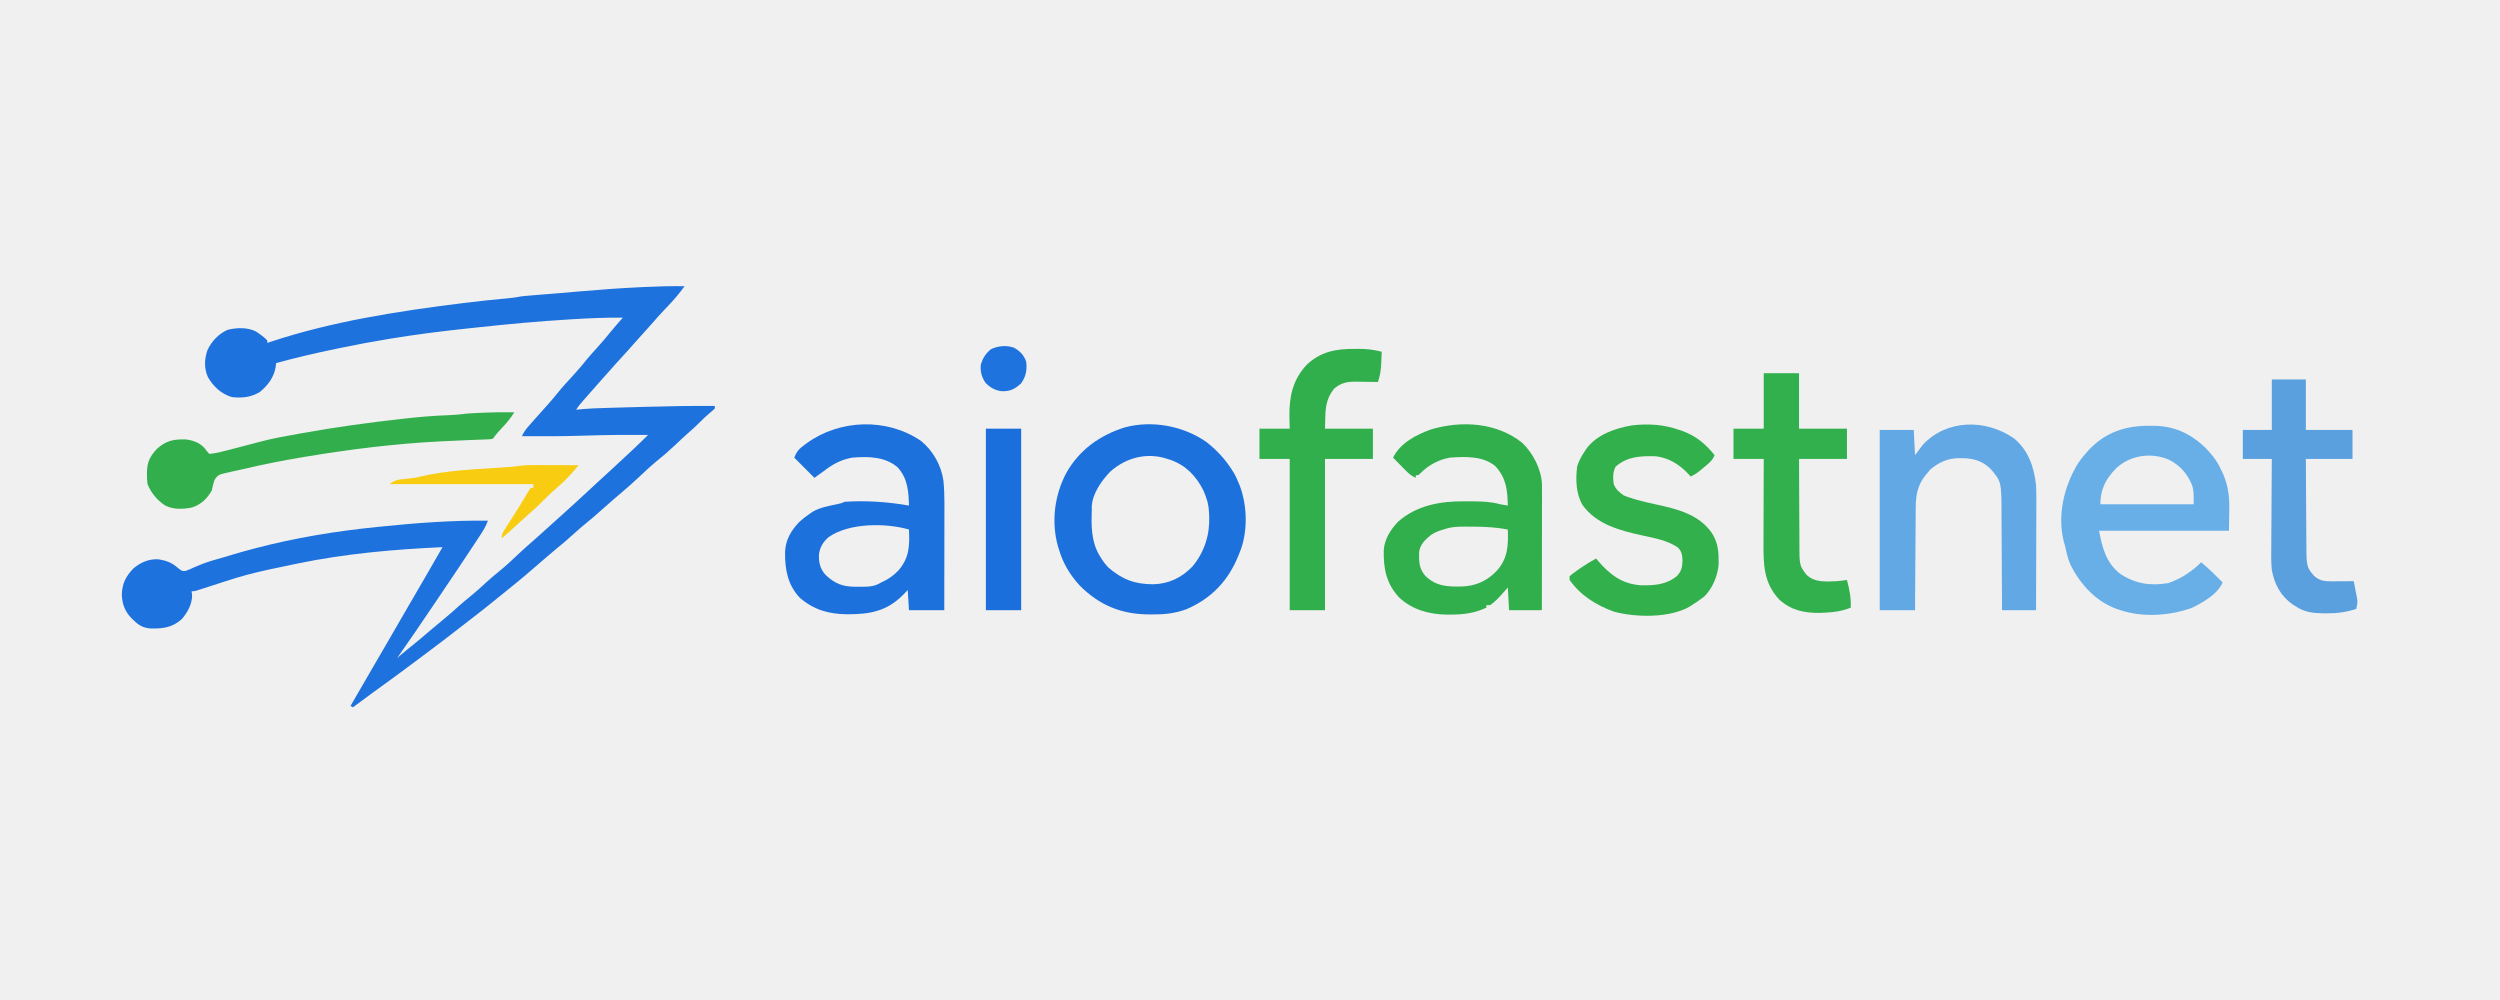
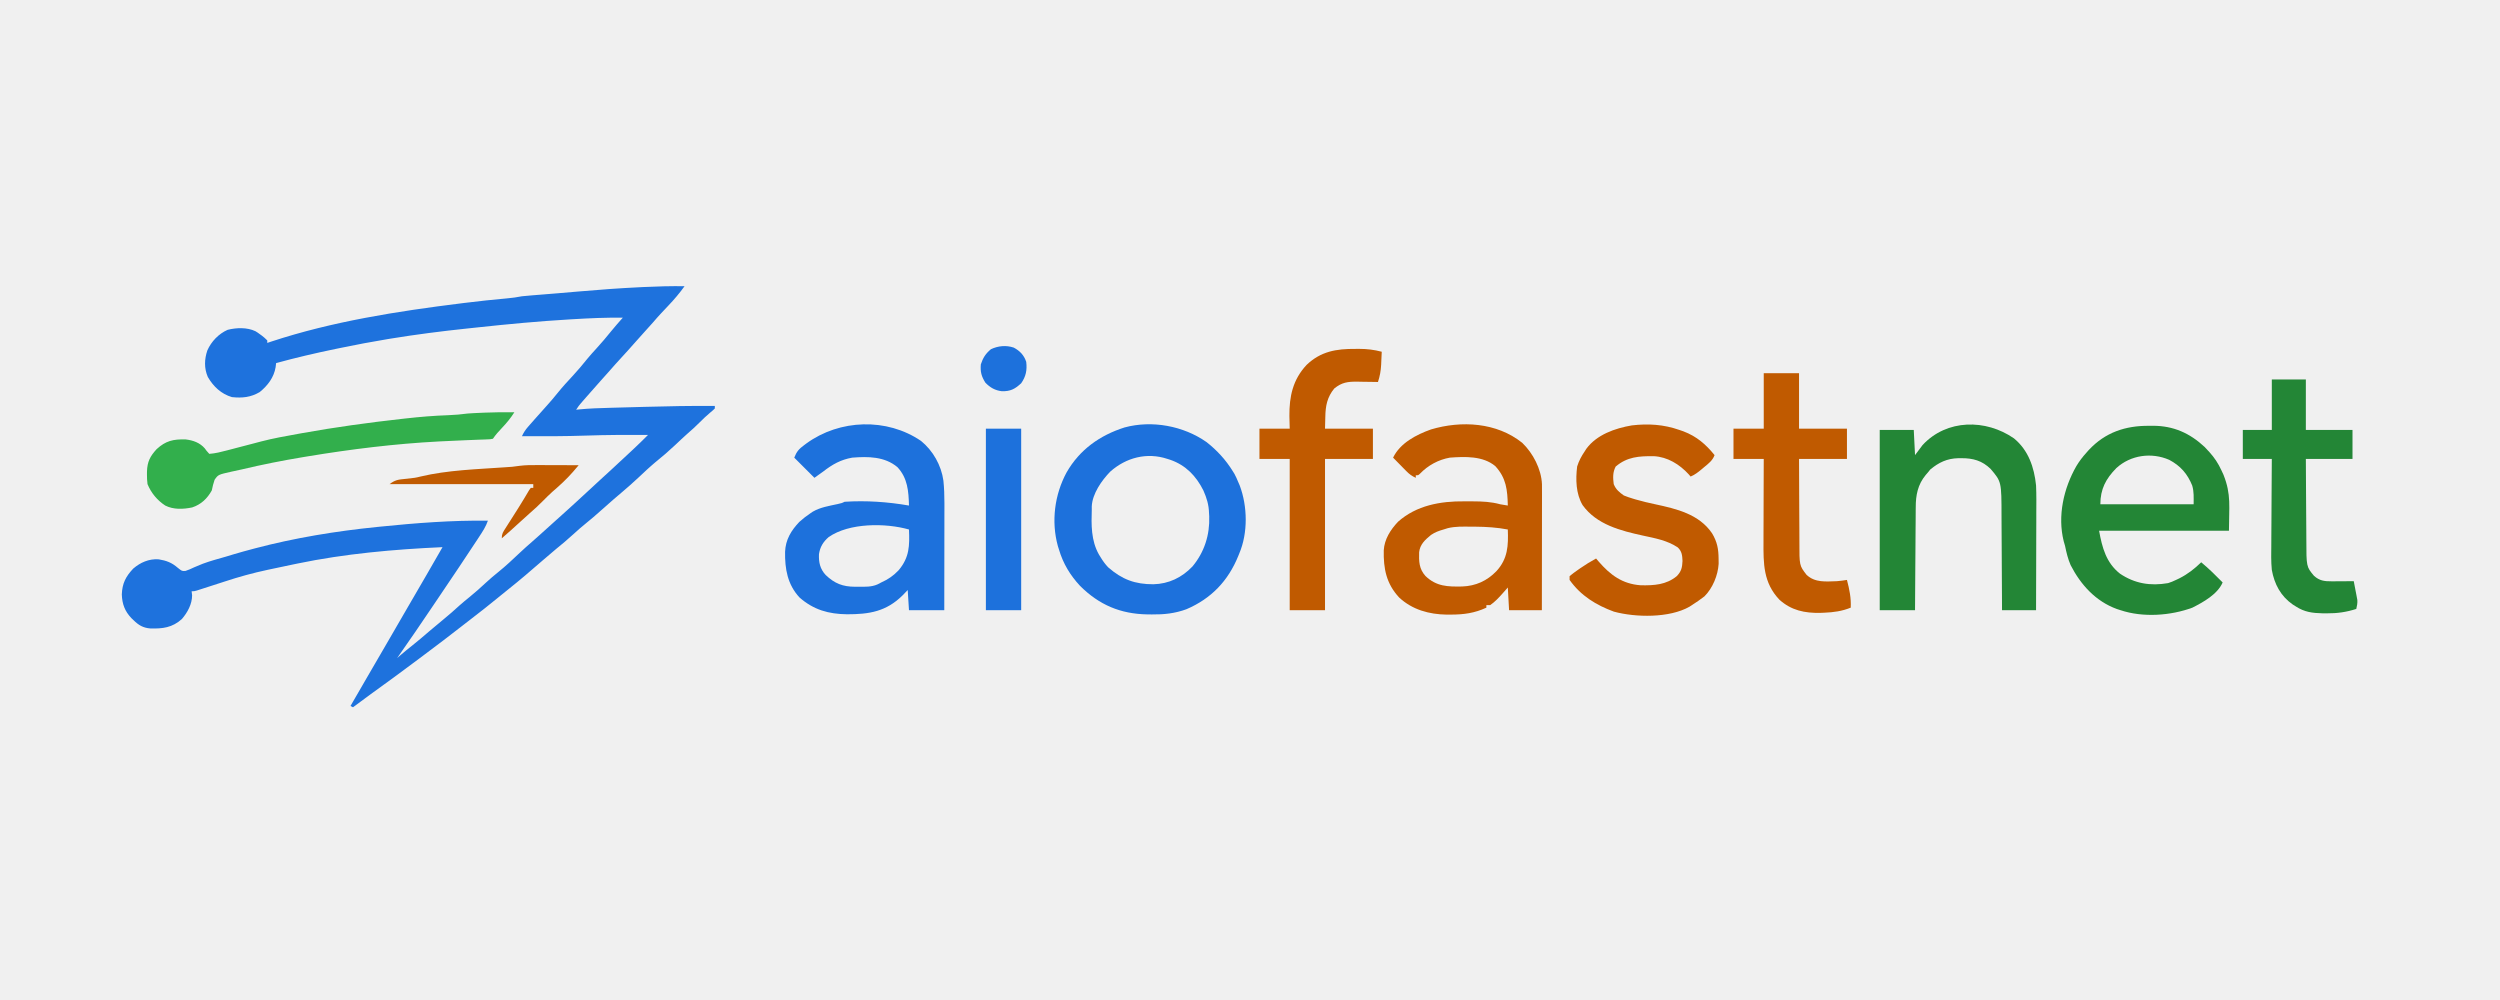
<svg xmlns="http://www.w3.org/2000/svg" version="1.1" width="1983" height="793" viewBox="0 0 1983 793">
  <defs>
+     <style>
+ /* Dark enough for light backgrounds and bright enough for dark backgrounds. */
+ g[mask="url(#letter-counters)"] &gt; path[fill="#1D71DC"],
+ g[mask="url(#letter-counters)"] &gt; path[fill="#1A6FDC"],
+ g[mask="url(#letter-counters)"] &gt; path[fill="#1E73DE"] {
+   fill: #1D71DC;
+ }
+ g[mask="url(#letter-counters)"] &gt; path[fill="#30AF4C"],
+ g[mask="url(#letter-counters)"] &gt; path[fill="#32B04C"],
+ g[mask="url(#letter-counters)"] &gt; path[fill="#31AF4C"],
+ g[mask="url(#letter-counters)"] &gt; path[fill="#32B04D"] {
+   fill: #C05A00;
+ }
+ g[mask="url(#letter-counters)"] &gt; path[fill="#68AFE8"],
+ g[mask="url(#letter-counters)"] &gt; path[fill="#61A8E4"],
+ g[mask="url(#letter-counters)"] &gt; path[fill="#5A9FDE"] {
+   fill: #238636;
+ }
+ g[mask="url(#letter-counters)"] &gt; path[fill="#F8CC10"] {
+   fill: #C05A00;
+ }
+ </style>
    <mask id="letter-counters" maskUnits="userSpaceOnUse" x="0" y="0" width="1983" height="793">
      <rect width="1983" height="793" fill="white" />
      <path d="M0 0 C0.388 0.122 0.388 0.122 2.352 0.742 C14.592 5.024 22.756 13.568 28.504 24.988 C31.19 31.011 32.829 36.414 33 43 C33.05 43.828 33.101 44.655 33.152 45.508 C33.689 60.242 29.32 73.969 19.875 85.312 C11.456 94.144 1.068 99.134 -11.117 99.432 C-25.671 99.465 -35.868 95.705 -47 86 C-49.368 83.507 -51.228 80.941 -53 78 C-53.461 77.251 -53.923 76.502 -54.398 75.73 C-60.585 64.662 -60.403 52.372 -60 40 C-60.005 39.263 -60.01 38.525 -60.016 37.766 C-59.583 27.652 -52.145 17.1 -45.379 10.117 C-32.767 -1.107 -16.19 -5.397 0 0 Z" fill="black" transform="translate(926,364)" />
      <path d="M0 0 C0.536 12.827 0.415 22.055 -8.188 32.312 C-12.341 36.664 -16.523 39.573 -22 42 C-23.02 42.53 -24.039 43.06 -25.09 43.605 C-29.911 45.65 -34.777 45.438 -39.938 45.375 C-40.888 45.387 -41.839 45.398 -42.818 45.41 C-52.538 45.37 -58.958 42.854 -66.078 36.102 C-70.564 31.197 -71.659 26.017 -71.395 19.551 C-70.502 13.779 -68.076 9.797 -63.676 5.988 C-47.415 -5.335 -18.683 -5.294 0 0 Z" fill="black" transform="translate(721,420)" />
      <path d="M0 0 C1.24 0.004 2.481 0.008 3.759 0.012 C12.465 0.094 20.88 0.62 29.438 2.25 C29.9 15.098 29.473 25.383 20.438 35.25 C12.94 43.023 3.984 47.056 -6.77 47.453 C-18.297 47.651 -27.167 47.501 -35.898 39.117 C-40.987 33.408 -41.11 27.681 -40.906 20.273 C-40.193 14 -36.153 10.382 -31.48 6.566 C-28.379 4.438 -25.166 3.26 -21.562 2.25 C-20.438 1.899 -19.314 1.549 -18.156 1.188 C-12.183 -0.28 -6.114 -0.046 0 0 Z" fill="black" transform="translate(1166.562,417.75)" />
      <path d="M0 0 C8.831 4.672 14.442 11.047 18.234 20.418 C19.684 25.488 19.355 29.815 19.355 35.246 C-5.065 35.246 -29.485 35.246 -54.645 35.246 C-54.645 23.189 -50.288 14.98 -41.918 6.496 C-30.594 -3.845 -14.049 -6.142 0 0 Z" fill="black" transform="translate(1720.645,364.7539)" />
    </mask>
  </defs>
  <g mask="url(#letter-counters)">
    <path d="M0 0 C-3.976 5.53 -8.233 10.58 -12.938 15.5 C-14.182 16.817 -15.425 18.135 -16.668 19.453 C-17.251 20.071 -17.834 20.689 -18.435 21.326 C-20.789 23.844 -23.049 26.435 -25.297 29.047 C-27.494 31.566 -29.747 34.031 -32 36.5 C-34.845 39.619 -37.672 42.748 -40.438 45.938 C-43.399 49.347 -46.442 52.678 -49.5 56 C-53.15 59.965 -56.751 63.964 -60.281 68.035 C-62.205 70.234 -64.163 72.398 -66.125 74.562 C-70.109 78.981 -74.034 83.448 -77.938 87.938 C-78.505 88.589 -79.073 89.24 -79.659 89.91 C-80.193 90.526 -80.727 91.143 -81.277 91.777 C-81.516 92.052 -81.516 92.052 -82.722 93.441 C-84 95 -84 95 -86 98 C-85.393 97.934 -84.786 97.868 -84.161 97.8 C-75.742 96.954 -67.324 96.688 -58.871 96.465 C-57.312 96.422 -55.754 96.378 -54.195 96.335 C-50.933 96.244 -47.671 96.156 -44.409 96.07 C-40.312 95.962 -36.214 95.847 -32.117 95.731 C-13.407 95.202 5.28 94.845 24 95 C24 95.66 24 96.32 24 97 C22.531 98.445 22.531 98.445 20.5 100.125 C17.533 102.643 14.724 105.222 12 108 C8.935 111.106 5.762 113.988 2.453 116.828 C-0.871 119.771 -4.083 122.829 -7.312 125.875 C-12.439 130.699 -17.676 135.258 -23.18 139.652 C-27.894 143.577 -32.319 147.81 -36.793 152.004 C-40.94 155.89 -45.209 159.616 -49.53 163.307 C-51.312 164.829 -53.094 166.352 -54.875 167.875 C-55.484 168.395 -56.093 168.915 -56.72 169.451 C-60.257 172.479 -63.744 175.552 -67.188 178.688 C-70.522 181.717 -73.933 184.606 -77.438 187.438 C-81.241 190.513 -84.901 193.688 -88.5 197 C-92.87 201.019 -97.375 204.798 -101.992 208.527 C-105.507 211.417 -108.944 214.387 -112.375 217.375 C-121.525 225.338 -130.709 233.247 -140.219 240.781 C-143.075 243.06 -145.907 245.368 -148.737 247.68 C-155.261 253.007 -161.837 258.239 -168.535 263.348 C-171.878 265.898 -175.192 268.485 -178.506 271.074 C-187.007 277.713 -195.584 284.24 -204.235 290.683 C-206.767 292.572 -209.289 294.474 -211.812 296.375 C-224.069 305.563 -236.42 314.626 -248.862 323.562 C-253.619 326.983 -258.325 330.467 -263 334 C-263.66 333.67 -264.32 333.34 -265 333 C-264.327 331.837 -263.654 330.674 -262.98 329.512 C-262.541 328.753 -262.102 327.994 -261.649 327.212 C-260.658 325.501 -259.668 323.79 -258.677 322.079 C-256.221 317.837 -253.766 313.595 -251.312 309.352 C-246.311 300.702 -241.29 292.065 -236.25 283.438 C-230.674 273.89 -225.14 264.32 -219.622 254.739 C-214.714 246.224 -209.767 237.733 -204.808 229.248 C-200.492 221.858 -196.22 214.445 -192 207 C-230.341 208.718 -269.401 212.182 -307 220 C-307.385 220.079 -307.385 220.079 -309.331 220.479 C-315.602 221.769 -321.865 223.094 -328.125 224.438 C-328.978 224.619 -329.831 224.8 -330.71 224.987 C-342.344 227.477 -353.634 230.576 -364.928 234.315 C-367.812 235.268 -370.705 236.192 -373.598 237.117 C-376.376 238.01 -379.155 238.905 -381.932 239.805 C-382.382 239.949 -382.382 239.949 -384.66 240.68 C-385.45 240.935 -386.241 241.19 -387.055 241.453 C-389 242 -389 242 -391 242 C-390.876 243.072 -390.752 244.145 -390.625 245.25 C-390.637 252.186 -394.271 258.816 -398.711 263.996 C-406.263 270.847 -414.108 271.809 -423.887 271.477 C-429.455 271.025 -433.056 268.893 -437 265 C-437.581 264.447 -438.163 263.894 -438.762 263.324 C-444.025 257.781 -446.123 252.096 -446.375 244.5 C-446.066 235.861 -443.307 230.35 -437.371 224.055 C-431.665 219.11 -424.799 216.133 -417.184 216.648 C-411.085 217.63 -406.664 219.274 -402 223.375 C-398.658 226.043 -398.658 226.043 -395.852 225.859 C-393.461 225.071 -391.265 224.098 -389 223 C-387.506 222.362 -386.005 221.737 -384.5 221.125 C-383.675 220.789 -382.85 220.452 -382 220.105 C-376.072 217.921 -369.97 216.277 -363.897 214.546 C-361.631 213.894 -359.378 213.2 -357.125 212.5 C-352.441 211.095 -347.724 209.822 -343 208.562 C-342.283 208.369 -341.567 208.176 -340.829 207.977 C-309.155 199.623 -276.56 194.286 -244 191 C-243.15 190.914 -242.3 190.827 -241.424 190.738 C-212.96 187.859 -184.635 185.637 -156 186 C-157.619 190.703 -160.156 194.567 -162.875 198.688 C-163.29 199.325 -163.705 199.962 -164.133 200.619 C-173.833 215.463 -183.775 230.151 -193.691 244.851 C-195.565 247.629 -197.438 250.408 -199.311 253.188 C-208.76 267.204 -218.266 281.179 -228 295 C-227.526 294.587 -227.526 294.587 -225.125 292.5 C-222.279 290.057 -219.38 287.7 -216.438 285.375 C-211.605 281.534 -206.925 277.533 -202.253 273.5 C-198.63 270.379 -194.968 267.32 -191.25 264.312 C-186.872 260.76 -182.689 257.04 -178.523 253.242 C-175.949 250.955 -173.307 248.785 -170.625 246.625 C-166.069 242.942 -161.759 239.068 -157.474 235.08 C-154.307 232.149 -151.059 229.38 -147.688 226.688 C-141.654 221.834 -136.076 216.537 -130.445 211.23 C-127.32 208.287 -124.131 205.432 -120.879 202.629 C-116.864 199.148 -112.944 195.56 -109 192 C-107.334 190.5 -105.667 189 -104 187.5 C-103.586 187.127 -103.586 187.127 -101.488 185.238 C-99.862 183.776 -98.235 182.315 -96.605 180.855 C-90.24 175.148 -83.952 169.36 -77.678 163.553 C-74.933 161.012 -72.185 158.475 -69.438 155.938 C-68.896 155.437 -68.355 154.937 -67.797 154.422 C-64.292 151.186 -60.773 147.966 -57.25 144.75 C-52.151 140.08 -47.1 135.361 -42.062 130.625 C-41.34 129.947 -40.618 129.268 -39.874 128.569 C-36.191 125.1 -32.553 121.602 -29 118 C-45.304 117.892 -61.579 117.943 -77.875 118.5 C-94.919 119.082 -111.948 119.105 -129 119 C-127.708 116.209 -126.303 113.989 -124.277 111.68 C-123.743 111.067 -123.209 110.454 -122.659 109.823 C-122.091 109.18 -121.523 108.537 -120.938 107.875 C-120.645 107.541 -120.645 107.541 -119.165 105.849 C-115.894 102.118 -112.586 98.423 -109.25 94.75 C-106.28 91.479 -103.457 88.13 -100.688 84.688 C-96.798 79.875 -92.673 75.354 -88.447 70.841 C-84.502 66.605 -80.835 62.194 -77.211 57.68 C-74.891 54.867 -72.469 52.182 -70 49.5 C-65.858 44.999 -61.959 40.352 -58.117 35.594 C-55.168 31.981 -52.095 28.487 -49 25 C-62.143 24.795 -75.196 25.407 -88.312 26.188 C-89.412 26.252 -90.512 26.317 -91.645 26.383 C-115.836 27.826 -139.923 30.085 -164.016 32.68 C-166.916 32.991 -169.817 33.297 -172.719 33.602 C-192.88 35.728 -212.927 38.299 -232.938 41.562 C-233.809 41.704 -234.68 41.846 -235.578 41.993 C-248.111 44.05 -260.562 46.438 -273 49 C-273.631 49.129 -273.631 49.129 -276.826 49.782 C-292.684 53.051 -308.382 56.732 -324 61 C-324.061 61.531 -324.061 61.531 -324.367 64.219 C-325.739 72.414 -330.636 78.818 -337 84 C-344.083 88.166 -350.878 88.852 -359 88 C-367.535 85.493 -373.756 79.614 -378.16 71.992 C-381.153 65.116 -380.919 57.885 -378.5 50.875 C-375.358 43.838 -369.568 37.776 -362.465 34.625 C-355.491 32.857 -347.048 32.567 -340.438 35.688 C-338.652 36.785 -338.652 36.785 -337 38 C-336.403 38.432 -335.806 38.864 -335.191 39.309 C-333.5 40.625 -333.5 40.625 -331 43 C-331 43.66 -331 44.32 -331 45 C-329.953 44.648 -328.907 44.296 -327.828 43.934 C-279.338 27.955 -227.848 19.907 -177.312 13.625 C-176.336 13.504 -175.36 13.382 -174.354 13.257 C-163.175 11.879 -151.991 10.654 -140.77 9.665 C-136.774 9.306 -132.933 8.809 -129 8 C-126.637 7.756 -124.27 7.543 -121.902 7.352 C-121.209 7.295 -120.516 7.238 -119.801 7.179 C-117.514 6.991 -115.226 6.808 -112.938 6.625 C-110.487 6.427 -108.036 6.228 -105.586 6.029 C-103.898 5.891 -102.21 5.755 -100.522 5.618 C-95.031 5.172 -89.542 4.699 -84.055 4.207 C-67.799 2.761 -51.551 1.614 -35.25 0.812 C-34.824 0.791 -34.824 0.791 -32.669 0.683 C-21.769 0.143 -10.913 -0.11 0 0 Z " fill="#1E72DD" transform="translate(543,227)" />
    <path d="M0 0 C8.372 6.59 15.344 14.221 20.918 23.297 C21.106 23.6 21.106 23.6 22.055 25.137 C23.167 27.147 24.048 29.17 24.918 31.297 C25.364 32.322 25.81 33.346 26.27 34.402 C32.485 50.878 32.856 71.991 25.918 88.297 C25.65 88.963 25.381 89.63 25.104 90.316 C17.097 110.004 3.779 124.073 -16.025 132.54 C-25.116 135.886 -33.823 136.793 -43.457 136.672 C-44.052 136.666 -44.052 136.666 -47.062 136.637 C-68.336 136.24 -85.095 129.169 -100.285 114.113 C-108.172 105.67 -113.8 96.374 -117.082 85.297 C-117.381 84.347 -117.68 83.397 -117.988 82.418 C-123.362 62.938 -120.613 41.675 -111.064 24.013 C-100.725 5.951 -84.636 -5.448 -65.043 -11.668 C-43.232 -17.54 -18.385 -12.921 0 0 Z " fill="#1D71DC" transform="translate(957.082,350.7031)" />
    <path d="M0 0 C9.496 7.692 16.089 19.356 17.78 31.475 C18.379 37.379 18.611 43.197 18.586 49.129 C18.586 50.057 18.586 50.985 18.587 51.942 C18.586 54.972 18.578 58.001 18.57 61.031 C18.568 63.147 18.567 65.263 18.566 67.378 C18.562 72.918 18.552 78.458 18.541 83.998 C18.531 89.663 18.527 95.328 18.521 100.992 C18.511 112.086 18.493 123.18 18.473 134.273 C9.233 134.273 -0.007 134.273 -9.527 134.273 C-9.857 128.993 -10.187 123.713 -10.527 118.273 C-11.827 119.635 -13.126 120.996 -14.465 122.398 C-27.458 135.311 -40.931 137.55 -58.706 137.518 C-73.247 137.342 -85.198 134.013 -96.34 124.211 C-105.91 113.912 -108.017 101.427 -107.801 87.992 C-107.418 78.347 -103.065 71.197 -96.527 64.273 C-93.679 61.681 -90.723 59.419 -87.527 57.273 C-87.238 57.079 -87.238 57.079 -85.773 56.094 C-79.791 52.641 -72.838 51.556 -66.16 50.105 C-62.527 49.273 -62.527 49.273 -60.527 48.273 C-43.387 47.186 -26.415 48.352 -9.527 51.273 C-9.83 39.911 -10.551 29.548 -18.691 20.809 C-28.852 12.312 -41.953 12.293 -54.527 13.273 C-63.648 14.865 -70.31 18.656 -77.527 24.273 C-79.837 25.923 -82.147 27.573 -84.527 29.273 C-89.807 23.993 -95.087 18.713 -100.527 13.273 C-98.521 8.258 -96.78 6.385 -92.652 3.336 C-92.072 2.901 -91.491 2.467 -90.892 2.019 C-64.502 -17.232 -26.999 -18.445 0 0 Z " fill="#1D71DC" transform="translate(730.5273,349.7266)" />
    <path d="M0 0 C8.557 8.209 15.136 20.834 15.652 32.831 C15.686 35.448 15.686 38.064 15.676 40.681 C15.676 41.677 15.676 42.672 15.676 43.698 C15.676 46.982 15.668 50.266 15.66 53.551 C15.658 55.83 15.657 58.11 15.656 60.39 C15.652 66.386 15.642 72.381 15.631 78.377 C15.621 84.497 15.616 90.616 15.611 96.736 C15.601 108.741 15.583 120.745 15.562 132.75 C6.983 132.75 -1.598 132.75 -10.438 132.75 C-10.602 129.78 -10.602 129.78 -11.438 114.75 C-12.819 116.317 -14.201 117.885 -15.625 119.5 C-18.671 122.956 -21.653 126.099 -25.438 128.75 C-26.428 128.75 -27.418 128.75 -28.438 128.75 C-28.438 129.41 -28.438 130.07 -28.438 130.75 C-37.818 135.084 -46.332 136.244 -56.625 136.25 C-57.165 136.253 -57.165 136.253 -59.896 136.268 C-73.939 136.054 -87.159 132.408 -97.621 122.707 C-107.825 111.713 -110.141 99.807 -109.844 85.277 C-109.327 76.427 -104.458 68.886 -98.473 62.559 C-83.905 49.613 -64.859 46.207 -45.998 46.414 C-43.676 46.438 -41.356 46.434 -39.035 46.428 C-31.584 46.442 -24.665 46.765 -17.438 48.75 C-15.44 49.1 -13.442 49.442 -11.438 49.75 C-11.741 37.4 -12.63 27.954 -21.371 18.477 C-31.179 10.282 -45.45 10.885 -57.438 11.75 C-66.461 13.361 -74.706 17.839 -81.09 24.465 C-82.438 25.75 -82.438 25.75 -84.438 25.75 C-84.438 26.41 -84.438 27.07 -84.438 27.75 C-87.481 26.392 -89.561 24.865 -91.891 22.492 C-92.509 21.867 -93.128 21.242 -93.766 20.598 C-94.4 19.947 -95.034 19.296 -95.688 18.625 C-96.337 17.966 -96.987 17.308 -97.656 16.629 C-99.255 15.007 -100.848 13.381 -102.438 11.75 C-96.835 0.143 -84.069 -6.443 -72.375 -10.625 C-48.213 -17.81 -20.295 -16.244 0 0 Z " fill="#30AF4C" transform="translate(1207.438,351.25)" />
    <path d="M0 0 C1.085 -0.008 2.169 -0.015 3.287 -0.023 C19.453 0.016 32.359 5.805 44.125 16.75 C44.888 17.575 45.651 18.4 46.438 19.25 C46.918 19.76 47.399 20.271 47.895 20.797 C51.925 25.246 54.934 29.793 57.438 35.25 C57.98 36.413 58.523 37.575 59.082 38.773 C65.416 54.587 63.438 64.291 63.438 83.25 C29.447 83.25 -4.543 83.25 -39.562 83.25 C-37.152 96.507 -33.999 108.602 -23.02 117.254 C-11.267 125.194 1.208 127.194 15.145 124.781 C17.373 124.107 19.349 123.279 21.438 122.25 C22.317 121.836 23.196 121.422 24.102 120.996 C30.766 117.627 36.097 113.445 41.438 108.25 C47.471 113.234 52.956 118.669 58.438 124.25 C54.398 133.613 43.134 139.843 34.438 144.25 C17.053 150.681 -4.844 152.188 -22.562 146.25 C-23.55 145.933 -24.537 145.616 -25.555 145.289 C-42.313 139.152 -54.104 126.128 -62.129 110.523 C-64.306 105.552 -65.475 100.546 -66.562 95.25 C-66.909 94.049 -67.256 92.847 -67.613 91.609 C-72.667 71.487 -67.68 49.554 -57.58 31.938 C-55.241 28.057 -52.604 24.601 -49.562 21.25 C-48.959 20.567 -48.356 19.884 -47.734 19.18 C-34.645 5.186 -18.665 -0.134 0 0 Z " fill="#68AFE8" transform="translate(1704.562,337.75)" />
    <path d="M0 0 C11.446 9.37 16.081 22.974 17.547 37.301 C17.895 44.903 17.78 52.521 17.742 60.129 C17.738 62.331 17.736 64.534 17.734 66.736 C17.726 72.497 17.706 78.257 17.684 84.017 C17.664 89.91 17.655 95.803 17.645 101.695 C17.623 113.231 17.588 124.766 17.547 136.301 C8.637 136.301 -0.273 136.301 -9.453 136.301 C-9.462 133.552 -9.472 130.802 -9.481 127.97 C-9.515 118.846 -9.571 109.721 -9.637 100.597 C-9.676 95.07 -9.709 89.543 -9.724 84.015 C-9.739 78.672 -9.774 73.33 -9.821 67.987 C-9.836 65.958 -9.844 63.928 -9.845 61.898 C-9.868 34.401 -9.868 34.401 -18.453 24.301 C-25.277 17.632 -32.458 15.711 -41.703 15.738 C-42.118 15.739 -42.118 15.739 -44.215 15.743 C-53.075 16.001 -59.528 19.059 -66.328 24.676 C-66.679 25.109 -66.679 25.109 -68.453 27.301 C-68.953 27.874 -69.453 28.448 -69.969 29.039 C-76.28 36.683 -77.903 45.071 -77.885 54.79 C-77.896 55.679 -77.906 56.568 -77.916 57.484 C-77.946 60.384 -77.956 63.283 -77.965 66.184 C-77.982 68.21 -78 70.236 -78.019 72.261 C-78.067 77.565 -78.096 82.868 -78.123 88.172 C-78.153 93.595 -78.199 99.018 -78.244 104.441 C-78.33 115.061 -78.396 125.681 -78.453 136.301 C-87.693 136.301 -96.933 136.301 -106.453 136.301 C-106.453 89.111 -106.453 41.921 -106.453 -6.699 C-97.543 -6.699 -88.633 -6.699 -79.453 -6.699 C-79.123 -0.099 -78.793 6.501 -78.453 13.301 C-76.473 10.661 -74.493 8.021 -72.453 5.301 C-53.271 -15.381 -22.277 -15.431 0 0 Z " fill="#61A8E4" transform="translate(1597.453,347.6992)" />
    <path d="M0 0 C1.082 0.374 2.163 0.748 3.277 1.133 C13.767 5.128 21.005 11.341 28 20 C26.42 24.33 23.072 26.785 19.625 29.625 C19.336 29.87 19.336 29.87 17.875 31.109 C15.052 33.468 12.426 35.565 9 37 C8.751 36.71 8.751 36.71 7.488 35.242 C0.175 27.286 -9.333 21.384 -20.355 20.832 C-31.981 20.773 -41.244 21.284 -50.438 29.062 C-52.855 33.608 -52.623 37.962 -52 43 C-50.282 47.25 -47.691 49.361 -44 52 C-41.581 52.969 -39.299 53.777 -36.812 54.5 C-36.118 54.71 -35.424 54.92 -34.709 55.137 C-29.521 56.664 -24.288 57.873 -19 59 C-2.188 62.616 15.719 66.829 26 82 C30.071 88.752 31.147 94.471 31.188 102.375 C31.202 103.641 31.216 104.907 31.23 106.211 C30.677 115.317 26.517 125.483 20 132 C16.776 134.517 13.444 136.797 10 139 C9.372 139.406 8.744 139.812 8.098 140.23 C-7.802 149.311 -34.615 148.845 -51.852 144.156 C-66.006 138.958 -78.101 131.537 -87 119 C-87 118.01 -87 117.02 -87 116 C-84.848 114.212 -82.74 112.633 -80.438 111.062 C-79.828 110.633 -79.219 110.203 -78.592 109.76 C-74.521 106.921 -70.34 104.407 -66 102 C-65.322 102.797 -64.644 103.593 -63.945 104.414 C-54.65 115.099 -45.171 122.205 -30.543 123.246 C-20.036 123.44 -10.378 122.892 -2 116 C1.687 112.221 2.316 109.123 2.562 104 C2.378 99.728 2.128 96.322 -1.176 93.227 C-9.452 87.662 -19.06 85.953 -28.638 83.873 C-46.338 80.009 -65.567 75.171 -76.695 59.633 C-82.019 50.598 -82.273 39.258 -81 29 C-79.594 24.519 -77.634 20.872 -75 17 C-74.59 16.35 -74.18 15.701 -73.758 15.031 C-65.468 3.703 -50.846 -1.311 -37.652 -3.574 C-24.551 -5.102 -12.502 -4.352 0 0 Z " fill="#32B04C" transform="translate(1332,341)" />
    <path d="M0 0 C1.024 -0.008 2.048 -0.015 3.104 -0.023 C9.355 -0.007 14.888 0.664 20.938 2.25 C20.823 4.938 20.696 7.625 20.562 10.312 C20.532 11.065 20.501 11.817 20.469 12.592 C20.217 17.44 19.446 21.633 17.938 26.25 C17.181 26.234 16.425 26.219 15.646 26.202 C12.202 26.14 8.757 26.101 5.312 26.062 C4.123 26.037 2.933 26.012 1.707 25.986 C-5.938 25.922 -10.618 26.462 -16.688 31.375 C-22.325 38.199 -23.67 45.146 -23.812 53.812 C-23.895 56.927 -23.977 60.041 -24.062 63.25 C-11.523 63.25 1.017 63.25 13.938 63.25 C13.938 71.17 13.938 79.09 13.938 87.25 C1.398 87.25 -11.142 87.25 -24.062 87.25 C-24.062 126.85 -24.062 166.45 -24.062 207.25 C-33.303 207.25 -42.543 207.25 -52.062 207.25 C-52.062 167.65 -52.062 128.05 -52.062 87.25 C-59.982 87.25 -67.903 87.25 -76.062 87.25 C-76.062 79.33 -76.062 71.41 -76.062 63.25 C-68.143 63.25 -60.222 63.25 -52.062 63.25 C-52.145 59.929 -52.227 56.609 -52.312 53.188 C-52.428 37.662 -49.597 24.421 -38.703 12.715 C-27.426 1.946 -15.176 -0.115 0 0 Z " fill="#31AF4C" transform="translate(1075.062,276.75)" />
    <path d="M0 0 C9.24 0 18.48 0 28 0 C28 14.52 28 29.04 28 44 C40.54 44 53.08 44 66 44 C66 51.92 66 59.84 66 68 C53.46 68 40.92 68 28 68 C28.049 88.063 28.049 88.063 28.111 96.66 C28.154 102.511 28.191 108.361 28.196 114.211 C28.2 118.932 28.228 123.652 28.273 128.372 C28.286 130.167 28.291 131.962 28.286 133.757 C28.249 152.581 28.249 152.581 34 160 C40.821 166.343 49.336 165.234 58 165 C60.709 164.778 63.316 164.438 66 164 C67.942 171.479 69.394 178.258 69 186 C62.033 188.797 55.474 189.7 48 190 C46.983 190.041 45.966 190.082 44.918 190.125 C32.534 190.379 21.912 188.225 12.445 179.699 C-0.394 166.165 -0.298 151.068 -0.195 133.43 C-0.192 131.538 -0.189 129.647 -0.187 127.755 C-0.179 122.807 -0.16 117.859 -0.137 112.911 C-0.117 107.849 -0.108 102.788 -0.098 97.727 C-0.076 87.818 -0.041 77.909 0 68 C-7.92 68 -15.84 68 -24 68 C-24 60.08 -24 52.16 -24 44 C-16.08 44 -8.16 44 0 44 C0 29.48 0 14.96 0 0 Z " fill="#32B04D" transform="translate(1399,296)" />
    <path d="M0 0 C8.91 0 17.82 0 27 0 C27 13.2 27 26.4 27 40 C39.21 40 51.42 40 64 40 C64 47.59 64 55.18 64 63 C51.79 63 39.58 63 27 63 C27.089 82.524 27.089 82.524 27.16 90.9 C27.208 96.597 27.252 102.294 27.271 107.99 C27.286 112.588 27.321 117.185 27.368 121.782 C27.383 123.528 27.391 125.275 27.392 127.021 C27.413 148.519 27.413 148.519 33.447 155.729 C37.841 159.679 41.734 160.129 47.422 160.098 C48.447 160.094 49.471 160.091 50.527 160.088 C51.591 160.08 52.654 160.071 53.75 160.062 C54.829 160.058 55.908 160.053 57.02 160.049 C59.68 160.037 62.34 160.021 65 160 C65.532 162.727 66.051 165.456 66.562 168.188 C66.714 168.956 66.865 169.725 67.021 170.518 C67.16 171.268 67.299 172.019 67.441 172.793 C67.572 173.479 67.703 174.165 67.838 174.872 C68.031 177.406 67.589 179.538 67 182 C59.102 184.562 51.853 185.55 43.562 185.5 C42.462 185.494 41.362 185.489 40.229 185.483 C32.129 185.304 25.91 184.504 19 180 C18.178 179.481 17.355 178.961 16.508 178.426 C7.031 171.761 2.022 162.32 0 151 C-0.671 144.185 -0.468 137.318 -0.391 130.48 C-0.383 128.526 -0.377 126.572 -0.373 124.617 C-0.358 119.516 -0.319 114.415 -0.275 109.314 C-0.233 104.091 -0.215 98.869 -0.195 93.646 C-0.153 83.431 -0.082 73.215 0 63 C-7.59 63 -15.18 63 -23 63 C-23 55.41 -23 47.82 -23 40 C-15.41 40 -7.82 40 0 40 C0 26.8 0 13.6 0 0 Z " fill="#5A9FDE" transform="translate(1802,301)" />
    <path d="M0 0 C-2.839 4.501 -5.968 8.331 -9.625 12.188 C-12.295 15.023 -14.83 17.745 -17 21 C-19.028 21.434 -19.028 21.434 -21.571 21.521 C-22.533 21.561 -23.496 21.602 -24.487 21.644 C-25.017 21.66 -25.017 21.66 -27.695 21.738 C-29.997 21.833 -32.298 21.929 -34.599 22.025 C-35.824 22.071 -37.049 22.117 -38.311 22.165 C-44.807 22.416 -51.3 22.727 -57.793 23.059 C-58.462 23.093 -59.131 23.127 -59.82 23.162 C-94.674 24.977 -129.573 29.286 -164 35 C-165.213 35.199 -166.427 35.399 -167.677 35.604 C-183.904 38.303 -200.012 41.486 -216.014 45.303 C-218.778 45.948 -221.548 46.532 -224.328 47.105 C-234.943 49.482 -234.943 49.482 -237.773 53.547 C-238.784 56.357 -239.41 59.077 -240 62 C-243.564 68.415 -248.449 73.135 -255.535 75.488 C-262.651 76.966 -270.33 77.349 -276.938 74 C-283.315 69.808 -288.101 64.048 -291 57 C-291.311 54.269 -291.478 51.844 -291.438 49.125 C-291.429 48.416 -291.421 47.707 -291.412 46.977 C-291.159 39.158 -288.914 34.887 -283.75 29.25 C-276.54 22.631 -270.562 21.266 -260.703 21.551 C-254.811 22.266 -249.498 24.111 -245.527 28.703 C-245.126 29.255 -244.726 29.807 -244.312 30.375 C-243.549 31.241 -242.786 32.108 -242 33 C-237.185 32.659 -232.616 31.479 -227.957 30.258 C-227.307 30.089 -226.658 29.92 -225.988 29.746 C-223.929 29.209 -221.871 28.667 -219.812 28.125 C-218.453 27.769 -217.093 27.414 -215.732 27.059 C-215.067 26.885 -214.401 26.711 -213.715 26.532 C-211.711 26.009 -209.707 25.488 -207.703 24.966 C-205.487 24.388 -203.272 23.804 -201.06 23.209 C-191.295 20.647 -181.366 18.916 -171.438 17.125 C-170.467 16.949 -169.496 16.774 -168.496 16.593 C-142.155 11.848 -115.786 8.211 -89.188 5.25 C-88.239 5.143 -87.291 5.036 -86.314 4.925 C-75.014 3.658 -63.764 2.719 -52.396 2.329 C-47.2 2.145 -42.153 1.69 -37 1 C-35.313 0.871 -33.624 0.763 -31.934 0.684 C-31.042 0.642 -30.151 0.6 -29.233 0.556 C-28.31 0.517 -27.388 0.478 -26.438 0.438 C-25.958 0.416 -25.958 0.416 -23.533 0.309 C-15.683 -0.017 -7.855 -0.11 0 0 Z " fill="#32AF4C" transform="translate(408,327)" />
    <path d="M0 0 C9.24 0 18.48 0 28 0 C28 47.52 28 95.04 28 144 C18.76 144 9.52 144 0 144 C0 96.48 0 48.96 0 0 Z " fill="#1A6FDC" transform="translate(782,340)" />
    <path d="M0 0 C0.945 0.001 1.889 0.003 2.862 0.004 C5.857 0.01 8.852 0.022 11.848 0.035 C13.887 0.04 15.927 0.045 17.967 0.049 C22.948 0.06 27.929 0.077 32.91 0.098 C31.958 1.215 31.005 2.331 30.052 3.447 C29.787 3.758 29.787 3.758 28.445 5.331 C23.429 11.105 17.806 16.251 12.008 21.219 C9.546 23.424 7.233 25.747 4.91 28.098 C1.423 31.622 -2.13 34.964 -5.895 38.188 C-8.674 40.606 -11.381 43.1 -14.09 45.598 C-18.694 49.838 -23.348 54.012 -28.09 58.098 C-28.09 54.405 -27.061 53.108 -25.09 50.012 C-24.453 49.004 -23.817 47.996 -23.161 46.957 C-22.819 46.423 -22.819 46.423 -21.09 43.723 C-19.71 41.549 -18.331 39.374 -16.953 37.199 C-16.286 36.15 -15.619 35.101 -14.932 34.021 C-13.387 31.569 -11.871 29.107 -10.383 26.621 C-10.016 26.009 -9.649 25.397 -9.271 24.767 C-8.346 23.213 -7.427 21.656 -6.508 20.098 C-6.274 19.768 -6.274 19.768 -5.09 18.098 C-4.43 18.098 -3.77 18.098 -3.09 18.098 C-3.09 17.108 -3.09 16.118 -3.09 15.098 C-40.71 15.098 -78.33 15.098 -117.09 15.098 C-112.906 11.959 -110.361 11.481 -105.402 11.035 C-96.585 10.098 -96.585 10.098 -92.59 9.098 C-71.022 3.945 -47.521 3.3 -25.477 1.744 C-24.475 1.673 -23.474 1.601 -22.441 1.527 C-21.573 1.468 -20.705 1.408 -19.811 1.347 C-17.828 1.165 -15.852 0.896 -13.886 0.577 C-9.231 -0.011 -4.686 -0.027 0 0 Z " fill="#F8CC10" transform="translate(426.0898,368.9023)" />
    <path d="M0 0 C4.889 2.608 8.126 6.043 9.871 11.277 C10.654 17.787 9.664 22.881 5.871 28.277 C0.835 32.945 -2.704 34.742 -9.492 34.594 C-14.902 33.945 -18.741 31.702 -22.504 27.84 C-25.652 22.875 -26.64 19.209 -26.129 13.277 C-24.429 8.087 -22.329 4.777 -18.129 1.277 C-12.478 -1.425 -6 -2.037 0 0 Z " fill="#1E73DE" transform="translate(804.1289,275.7227)" />
  </g>
</svg>
